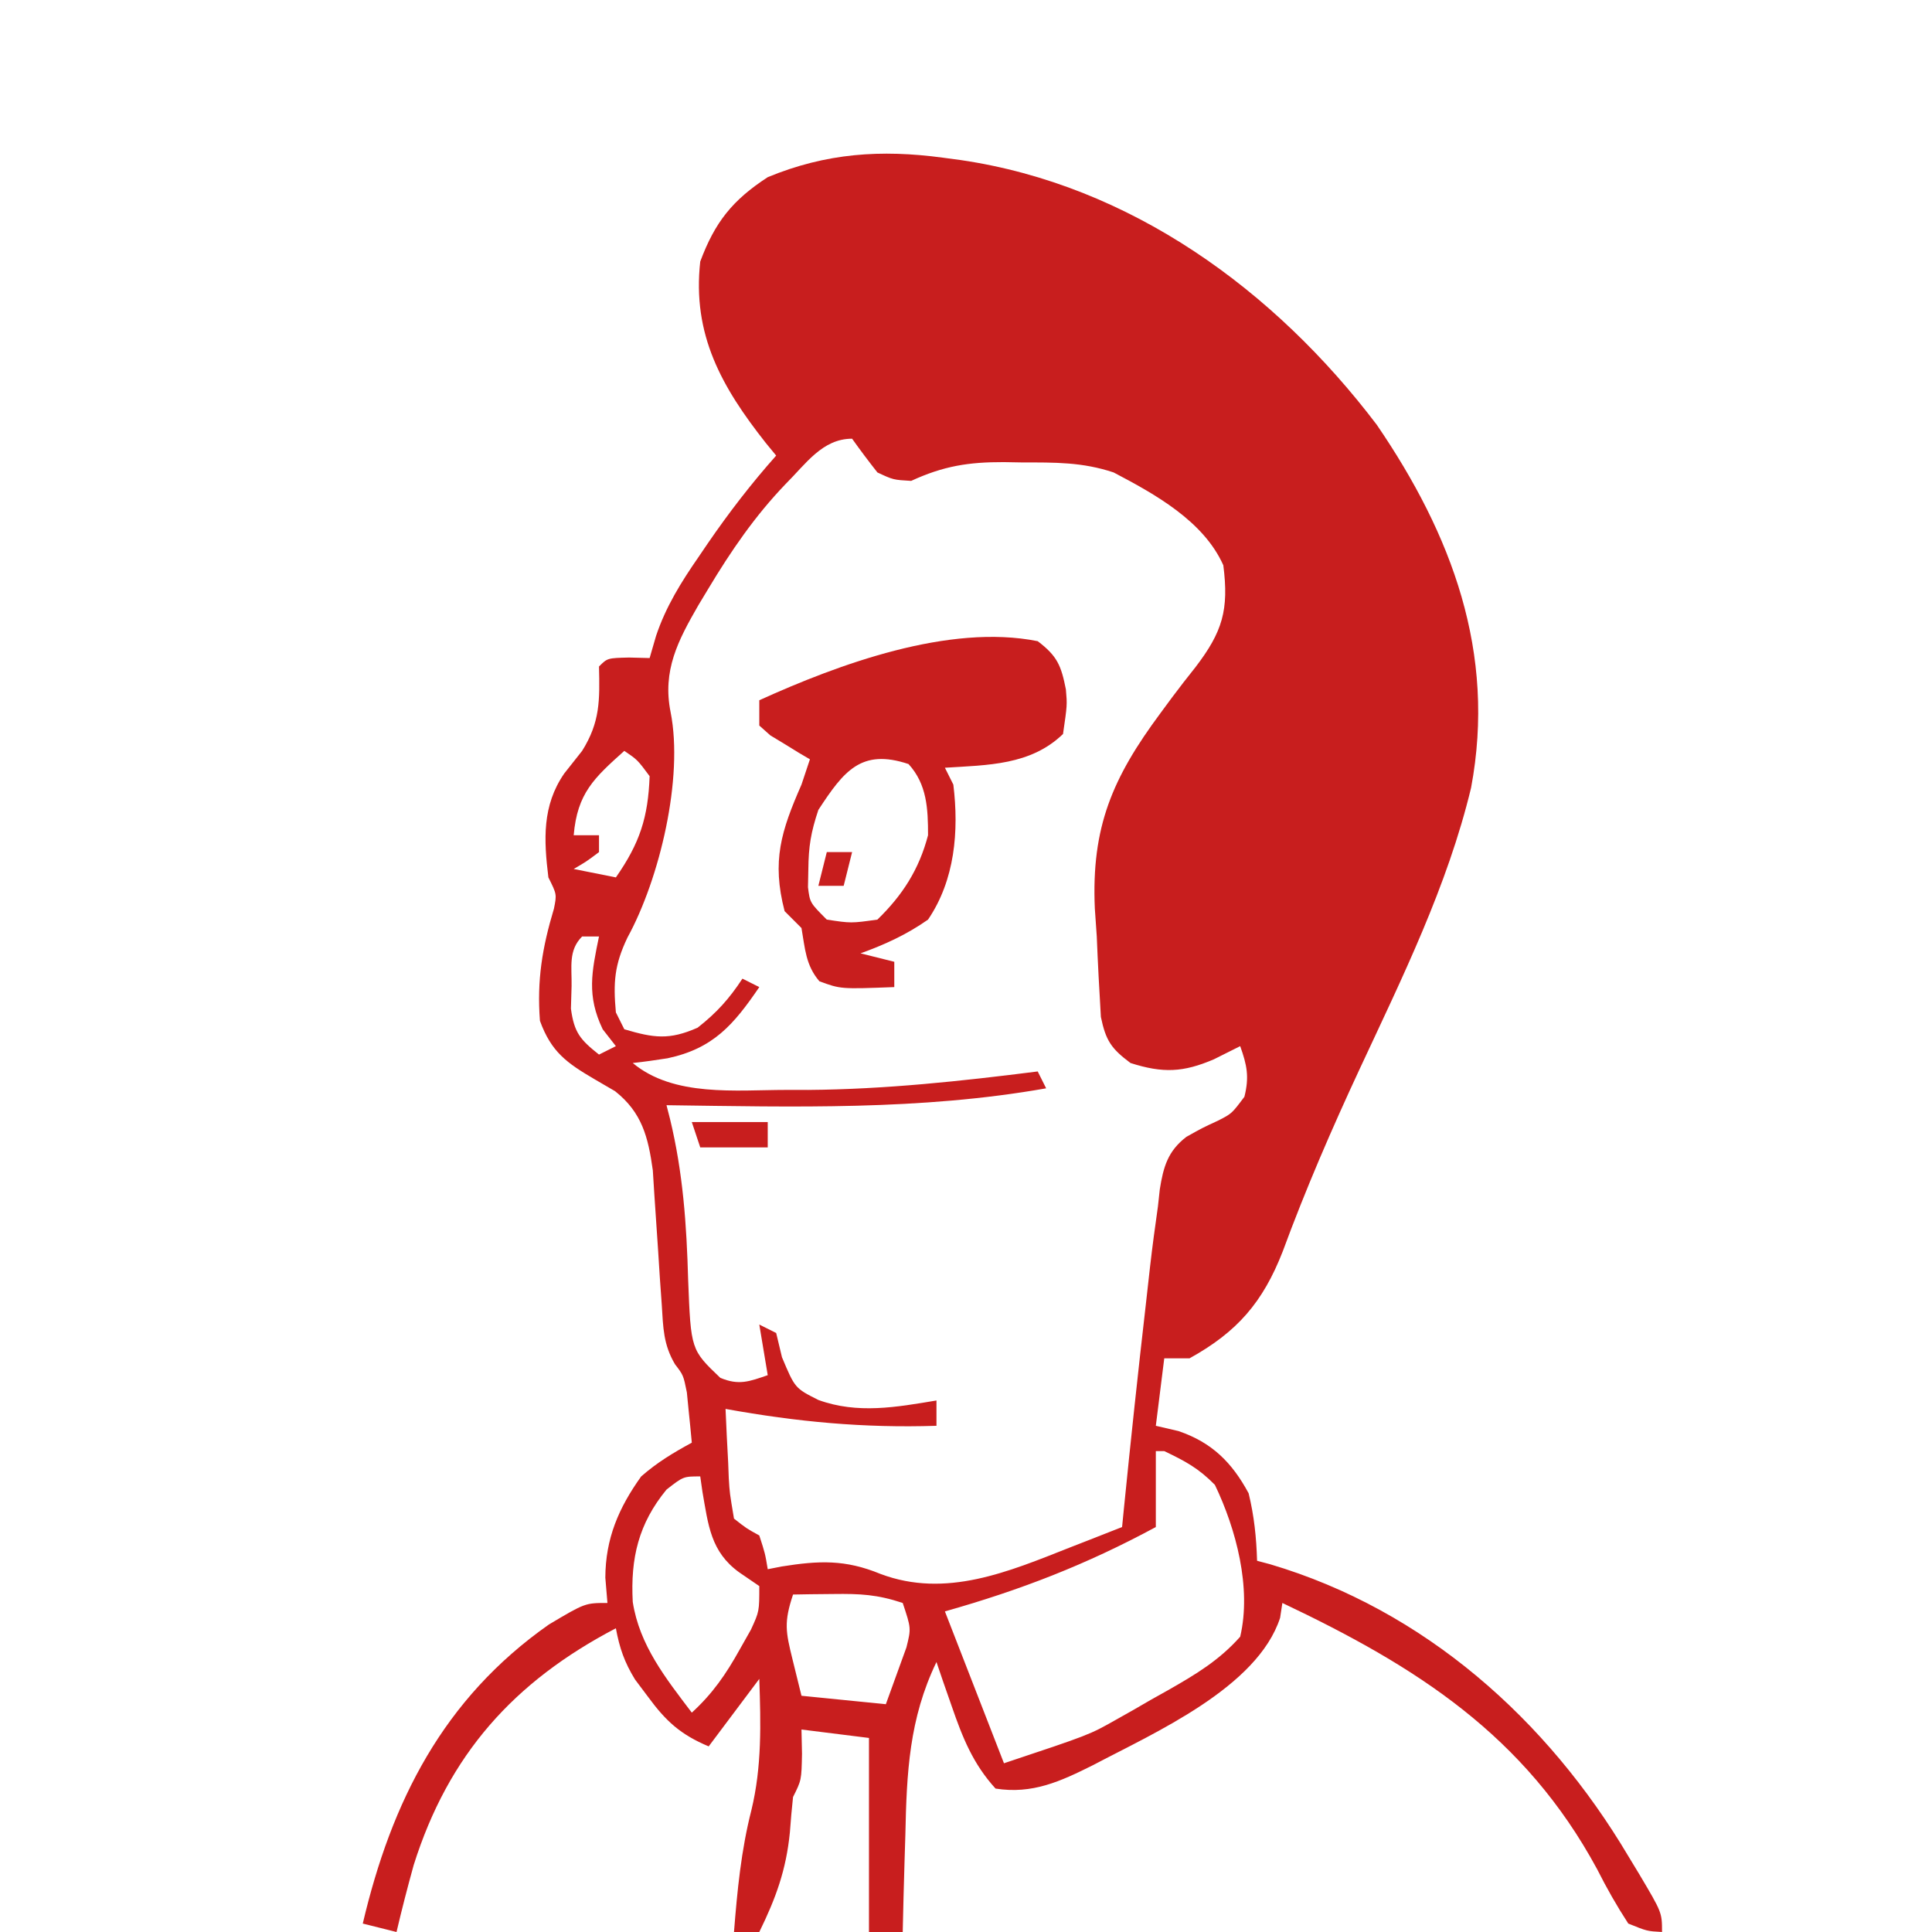
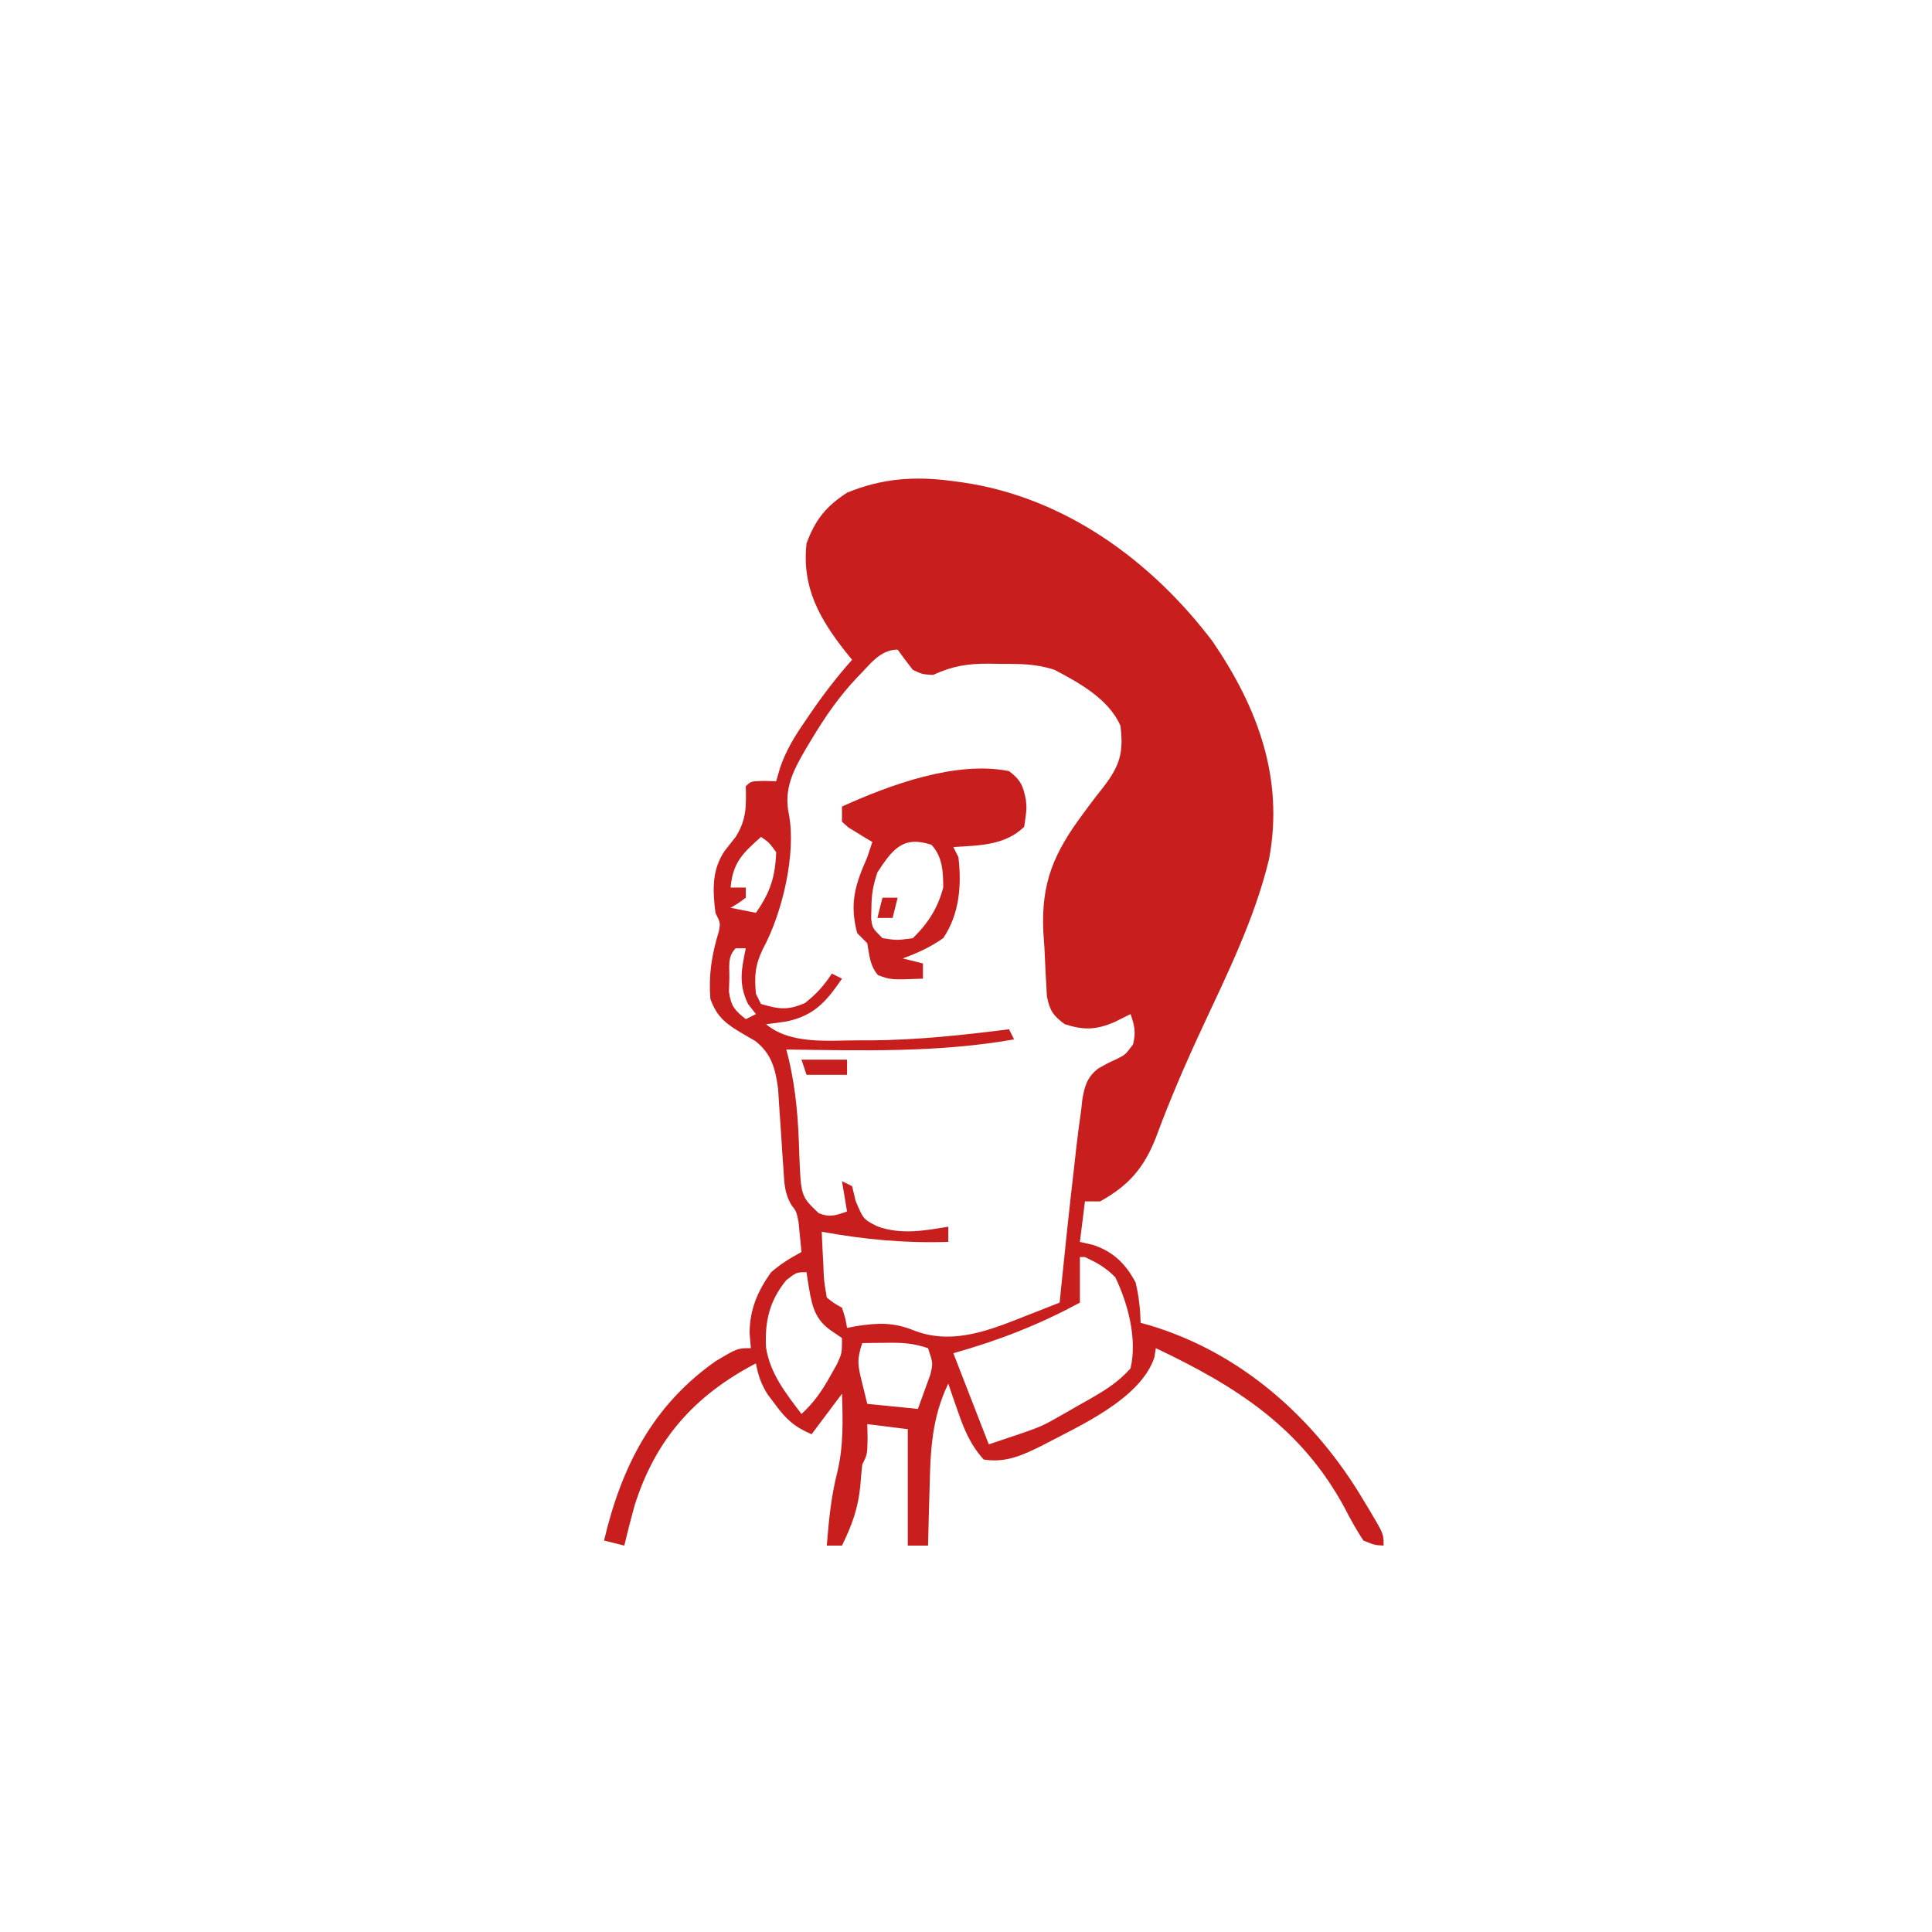
- <svg xmlns="http://www.w3.org/2000/svg" version="1.1" width="137" height="137" viewBox="0 0 229 229">
-   <path d="M0 0 C0.702 0.094 1.403 0.188 2.126 0.285 C22.252 3.24 39.33 15.694 51.438 31.66 C60.338 44.685 65.617 58.689 62.617 74.688 C59.814 86.351 54.459 97.184 49.416 108.009 C46.096 115.142 43.006 122.272 40.287 129.657 C37.937 135.674 34.902 139.186 29.25 142.312 C28.26 142.312 27.27 142.312 26.25 142.312 C26.085 143.632 26.085 143.632 25.25 150.312 C26.137 150.519 27.024 150.725 27.938 150.938 C31.898 152.289 34.274 154.648 36.25 158.312 C36.903 160.984 37.173 163.567 37.25 166.312 C37.505 166.38 37.505 166.38 38.797 166.723 C57.115 172.147 71.669 185.163 81.25 201.312 C81.688 202.036 82.127 202.759 82.578 203.504 C85.25 208.01 85.25 208.01 85.25 210.312 C83.48 210.215 83.48 210.215 81.25 209.312 C79.861 207.174 78.706 205.138 77.562 202.875 C68.985 187.005 56.158 178.854 40.25 171.312 C40.161 171.895 40.072 172.478 39.98 173.078 C37.273 181.361 25.067 186.699 17.82 190.528 C13.949 192.463 10.621 194.003 6.25 193.312 C3.575 190.368 2.35 187.292 1.062 183.562 C0.718 182.578 0.374 181.593 0.02 180.578 C-0.234 179.83 -0.488 179.083 -0.75 178.312 C-3.993 185.037 -4.283 191.436 -4.438 198.812 C-4.472 199.921 -4.506 201.03 -4.541 202.172 C-4.623 204.885 -4.692 207.598 -4.75 210.312 C-6.07 210.312 -7.39 210.312 -8.75 210.312 C-8.75 202.722 -8.75 195.132 -8.75 187.312 C-11.39 186.982 -14.03 186.653 -16.75 186.312 C-16.729 187.261 -16.709 188.21 -16.688 189.188 C-16.75 192.312 -16.75 192.312 -17.75 194.312 C-17.903 195.706 -18.024 197.102 -18.125 198.5 C-18.566 202.964 -19.785 206.297 -21.75 210.312 C-22.74 210.312 -23.73 210.312 -24.75 210.312 C-24.361 205.409 -23.907 200.649 -22.688 195.875 C-21.435 190.7 -21.572 185.607 -21.75 180.312 C-22.21 180.926 -22.67 181.54 -23.145 182.172 C-23.912 183.195 -23.912 183.195 -27.75 188.312 C-31.084 186.909 -32.805 185.343 -34.938 182.438 C-35.192 182.098 -35.192 182.098 -36.48 180.383 C-37.74 178.329 -38.312 176.667 -38.75 174.312 C-50.845 180.633 -58.597 189.294 -62.719 202.391 C-63.447 205.022 -64.128 207.654 -64.75 210.312 C-66.07 209.982 -67.39 209.653 -68.75 209.312 C-65.355 194.867 -59.23 182.67 -46.691 173.867 C-42.395 171.312 -42.395 171.312 -39.75 171.312 C-39.833 170.322 -39.915 169.333 -40 168.312 C-39.981 163.686 -38.427 160.052 -35.75 156.312 C-33.819 154.631 -32.017 153.549 -29.75 152.312 C-29.865 151.041 -29.992 149.77 -30.125 148.5 C-30.16 148.146 -30.16 148.146 -30.336 146.355 C-30.75 144.312 -30.75 144.312 -31.741 143.02 C-33.136 140.66 -33.14 138.673 -33.312 135.945 C-33.387 134.895 -33.462 133.844 -33.539 132.762 C-33.574 132.213 -33.574 132.213 -33.75 129.438 C-33.888 127.273 -34.034 125.109 -34.188 122.945 C-34.248 121.985 -34.309 121.025 -34.371 120.036 C-34.922 116.073 -35.657 113.179 -38.844 110.652 C-39.638 110.19 -40.432 109.727 -41.25 109.25 C-44.587 107.294 -46.408 106.002 -47.75 102.312 C-48.12 97.497 -47.476 93.624 -46.09 89.012 C-45.75 87.312 -45.75 87.312 -46.75 85.312 C-47.296 80.84 -47.5 76.815 -44.875 73 C-44.524 72.557 -44.524 72.557 -42.75 70.312 C-40.606 66.883 -40.661 64.32 -40.75 60.312 C-39.75 59.312 -39.75 59.312 -37.188 59.25 C-36.383 59.271 -35.579 59.291 -34.75 59.312 C-34.624 58.879 -34.624 58.879 -33.988 56.688 C-32.829 53.218 -31.011 50.306 -28.938 47.312 C-28.584 46.791 -28.23 46.27 -27.865 45.733 C-25.355 42.077 -22.699 38.63 -19.75 35.312 C-20.148 34.828 -20.547 34.343 -20.957 33.844 C-26.222 27.182 -29.712 20.974 -28.75 12.312 C-27.006 7.632 -24.93 5.035 -20.75 2.312 C-13.817 -0.551 -7.315 -0.981 0 0 Z M-18.64 38.692 C-22.284 42.49 -25.109 46.62 -27.812 51.125 C-28.194 51.759 -28.576 52.392 -28.969 53.045 C-31.379 57.226 -33.258 60.795 -32.262 65.73 C-30.719 73.516 -33.553 85.457 -37.375 92.438 C-38.926 95.68 -39.073 97.762 -38.75 101.312 C-38.42 101.972 -38.09 102.632 -37.75 103.312 C-34.26 104.344 -32.428 104.612 -29.062 103.125 C-26.809 101.359 -25.313 99.698 -23.75 97.312 C-23.09 97.642 -22.43 97.972 -21.75 98.312 C-24.792 102.773 -27.2 105.593 -32.625 106.75 C-33.996 106.965 -35.37 107.162 -36.75 107.312 C-31.896 111.358 -24.534 110.505 -18.562 110.5 C-18.131 110.5 -18.131 110.5 -15.946 110.502 C-6.808 110.429 2.192 109.46 11.25 108.312 C11.58 108.972 11.91 109.632 12.25 110.312 C-2.675 112.945 -17.655 112.511 -32.75 112.312 C-32.611 112.854 -32.473 113.396 -32.33 113.954 C-30.789 120.346 -30.367 126.451 -30.184 133.002 C-29.859 141.299 -29.859 141.299 -26.375 144.625 C-24.189 145.55 -22.946 145.07 -20.75 144.312 C-21.08 142.333 -21.41 140.352 -21.75 138.312 C-21.09 138.643 -20.43 138.972 -19.75 139.312 C-19.523 140.261 -19.296 141.21 -19.062 142.188 C-17.523 145.854 -17.523 145.854 -14.75 147.25 C-10.104 148.939 -5.521 148.109 -0.75 147.312 C-0.75 148.303 -0.75 149.292 -0.75 150.312 C-9.378 150.592 -17.274 149.844 -25.75 148.312 C-25.663 150.44 -25.556 152.562 -25.438 154.688 C-25.415 155.291 -25.392 155.894 -25.369 156.516 C-25.262 158.273 -25.262 158.273 -24.75 161.312 C-23.27 162.477 -23.27 162.477 -21.75 163.312 C-21.062 165.438 -21.062 165.438 -20.75 167.312 C-20.477 167.259 -20.477 167.259 -19.098 166.988 C-14.659 166.283 -11.569 166.146 -7.375 167.875 C0.378 170.786 7.781 167.614 15.109 164.719 C15.703 164.487 16.298 164.255 16.91 164.017 C18.358 163.451 19.804 162.882 21.25 162.312 C21.325 161.553 21.4 160.794 21.478 160.012 C22.279 152.01 23.135 144.015 24.054 136.025 C24.231 134.478 24.403 132.93 24.574 131.382 C24.847 129.019 25.162 126.667 25.5 124.312 C25.573 123.645 25.645 122.977 25.72 122.289 C26.149 119.602 26.673 117.757 28.867 116.066 C30.766 115 30.766 115 32.634 114.137 C34.25 113.312 34.25 113.312 35.75 111.312 C36.339 108.956 36.06 107.579 35.25 105.312 C34.219 105.828 33.188 106.344 32.125 106.875 C28.487 108.429 26.098 108.537 22.25 107.312 C19.971 105.607 19.324 104.668 18.738 101.852 C18.546 98.672 18.378 95.495 18.25 92.312 C18.174 91.214 18.098 90.116 18.02 88.984 C17.595 79.309 20.124 73.491 25.809 65.828 C26.261 65.216 26.713 64.603 27.178 63.972 C28.082 62.766 29.004 61.573 29.947 60.397 C33.159 56.194 33.927 53.605 33.25 48.312 C30.908 43.065 25.143 39.882 20.25 37.312 C16.523 36.07 13.273 36.129 9.375 36.125 C8.667 36.113 7.96 36.101 7.23 36.088 C3.071 36.076 0.088 36.542 -3.75 38.312 C-5.875 38.188 -5.875 38.188 -7.75 37.312 C-8.781 36.003 -9.785 34.672 -10.75 33.312 C-14.279 33.312 -16.242 36.313 -18.64 38.692 Z M-37.75 70.312 C-41.326 73.522 -43.322 75.321 -43.75 80.312 C-42.76 80.312 -41.77 80.312 -40.75 80.312 C-40.75 80.972 -40.75 81.632 -40.75 82.312 C-42.25 83.438 -42.25 83.438 -43.75 84.312 C-42.925 84.478 -42.925 84.478 -38.75 85.312 C-35.911 81.24 -34.931 78.205 -34.75 73.312 C-36.188 71.375 -36.188 71.375 -37.75 70.312 Z M-42.75 92.312 C-44.408 93.97 -43.96 95.916 -44 98.188 C-44.026 99.072 -44.052 99.956 -44.078 100.867 C-43.695 103.722 -42.965 104.552 -40.75 106.312 C-40.09 105.983 -39.43 105.653 -38.75 105.312 C-39.266 104.653 -39.781 103.993 -40.312 103.312 C-42.223 99.326 -41.619 96.533 -40.75 92.312 C-41.41 92.312 -42.07 92.312 -42.75 92.312 Z M25.25 153.312 C25.25 156.282 25.25 159.252 25.25 162.312 C17.046 166.747 9.223 169.777 0.25 172.312 C2.56 178.252 4.87 184.192 7.25 190.312 C17.386 186.934 17.386 186.934 20.523 185.156 C21.203 184.773 21.882 184.391 22.582 183.996 C22.919 183.801 22.919 183.801 24.625 182.812 C24.974 182.617 24.974 182.617 26.738 181.629 C29.974 179.784 32.752 178.123 35.25 175.312 C36.614 169.522 34.763 162.541 32.25 157.312 C30.316 155.348 28.782 154.523 26.25 153.312 C25.92 153.312 25.59 153.312 25.25 153.312 Z M-32.75 157.875 C-36.06 161.909 -37.029 165.996 -36.75 171.188 C-35.952 176.341 -32.833 180.24 -29.75 184.312 C-27.277 182.05 -25.686 179.738 -24.062 176.812 C-23.626 176.039 -23.189 175.266 -22.738 174.469 C-21.75 172.312 -21.75 172.312 -21.75 169.312 C-22.534 168.776 -23.317 168.24 -24.125 167.688 C-27.516 165.247 -27.796 162.079 -28.488 158.141 C-28.575 157.537 -28.661 156.934 -28.75 156.312 C-30.75 156.312 -30.75 156.312 -32.75 157.875 Z M-17.75 170.312 C-18.849 173.609 -18.621 174.717 -17.812 178 C-17.462 179.423 -17.111 180.846 -16.75 182.312 C-13.45 182.643 -10.15 182.972 -6.75 183.312 C-6.234 181.889 -5.719 180.466 -5.188 179 C-4.897 178.199 -4.607 177.399 -4.309 176.574 C-3.75 174.312 -3.75 174.312 -4.75 171.312 C-7.765 170.308 -9.792 170.209 -12.938 170.25 C-13.839 170.259 -14.74 170.268 -15.668 170.277 C-16.012 170.283 -16.012 170.283 -17.75 170.312 Z " fill="#c81e1e" transform="translate(111.75,18.6875)" />
-   <path d="M0 0 C2.328 1.764 2.783 2.901 3.34 5.719 C3.5 7.562 3.5 7.562 3 11 C-0.833 14.709 -5.914 14.679 -11 15 C-10.67 15.66 -10.34 16.32 -10 17 C-9.326 22.525 -9.815 28.311 -13 33 C-15.524 34.772 -18.106 35.955 -21 37 C-19.68 37.33 -18.36 37.66 -17 38 C-17 38.99 -17 39.98 -17 41 C-23.347 41.24 -23.347 41.24 -25.875 40.312 C-27.507 38.409 -27.574 36.434 -28 34 C-28.66 33.34 -29.32 32.68 -30 32 C-31.543 26.067 -30.416 22.502 -28 17 C-27.67 16.01 -27.34 15.02 -27 14 C-27.433 13.746 -27.866 13.492 -28.312 13.23 C-28.869 12.886 -29.426 12.542 -30 12.188 C-30.557 11.851 -31.114 11.515 -31.688 11.168 C-32.121 10.783 -32.554 10.397 -33 10 C-33 9.01 -33 8.02 -33 7 C-23.592 2.73 -10.486 -2.107 0 0 Z M-26 20 C-26.887 22.66 -27.162 24.324 -27.188 27.062 C-27.202 27.755 -27.216 28.447 -27.23 29.16 C-27 31 -27 31 -25 33 C-22.125 33.438 -22.125 33.438 -19 33 C-16.003 30.086 -14.059 27.045 -13 23 C-13 19.874 -13.118 16.966 -15.312 14.562 C-20.929 12.69 -22.994 15.407 -26 20 Z " fill="#c81e1e" transform="translate(123,76)" />
-   <path d="M0 0 C0.99 0 1.98 0 3 0 C2.67 1.32 2.34 2.64 2 4 C1.01 4 0.02 4 -1 4 C-0.67 2.68 -0.34 1.36 0 0 Z " fill="#c81e1e" transform="translate(98,101)" />
-   <path d="M0 0 C2.97 0 5.94 0 9 0 C9 0.99 9 1.98 9 3 C6.36 3 3.72 3 1 3 C0.67 2.01 0.34 1.02 0 0 Z " fill="#c81e1e" transform="translate(82,133)" />
+ <svg xmlns="http://www.w3.org/2000/svg" version="1.1" width="229" height="229" viewBox="0 0 229 229">
+   <g transform="translate(45.8,45.8) scale(0.6)">
+     <path d="M0 0 C0.702 0.094 1.403 0.188 2.126 0.285 C22.252 3.24 39.33 15.694 51.438 31.66 C60.338 44.685 65.617 58.689 62.617 74.688 C59.814 86.351 54.459 97.184 49.416 108.009 C46.096 115.142 43.006 122.272 40.287 129.657 C37.937 135.674 34.902 139.186 29.25 142.312 C28.26 142.312 27.27 142.312 26.25 142.312 C26.085 143.632 26.085 143.632 25.25 150.312 C26.137 150.519 27.024 150.725 27.938 150.938 C31.898 152.289 34.274 154.648 36.25 158.312 C36.903 160.984 37.173 163.567 37.25 166.312 C37.505 166.38 37.505 166.38 38.797 166.723 C57.115 172.147 71.669 185.163 81.25 201.312 C81.688 202.036 82.127 202.759 82.578 203.504 C85.25 208.01 85.25 208.01 85.25 210.312 C83.48 210.215 83.48 210.215 81.25 209.312 C79.861 207.174 78.706 205.138 77.562 202.875 C68.985 187.005 56.158 178.854 40.25 171.312 C40.161 171.895 40.072 172.478 39.98 173.078 C37.273 181.361 25.067 186.699 17.82 190.528 C13.949 192.463 10.621 194.003 6.25 193.312 C3.575 190.368 2.35 187.292 1.062 183.562 C0.718 182.578 0.374 181.593 0.02 180.578 C-0.234 179.83 -0.488 179.083 -0.75 178.312 C-3.993 185.037 -4.283 191.436 -4.438 198.812 C-4.472 199.921 -4.506 201.03 -4.541 202.172 C-4.623 204.885 -4.692 207.598 -4.75 210.312 C-6.07 210.312 -7.39 210.312 -8.75 210.312 C-8.75 202.722 -8.75 195.132 -8.75 187.312 C-11.39 186.982 -14.03 186.653 -16.75 186.312 C-16.729 187.261 -16.709 188.21 -16.688 189.188 C-16.75 192.312 -16.75 192.312 -17.75 194.312 C-17.903 195.706 -18.024 197.102 -18.125 198.5 C-18.566 202.964 -19.785 206.297 -21.75 210.312 C-22.74 210.312 -23.73 210.312 -24.75 210.312 C-24.361 205.409 -23.907 200.649 -22.688 195.875 C-21.435 190.7 -21.572 185.607 -21.75 180.312 C-22.21 180.926 -22.67 181.54 -23.145 182.172 C-23.912 183.195 -23.912 183.195 -27.75 188.312 C-31.084 186.909 -32.805 185.343 -34.938 182.438 C-35.192 182.098 -35.192 182.098 -36.48 180.383 C-37.74 178.329 -38.312 176.667 -38.75 174.312 C-50.845 180.633 -58.597 189.294 -62.719 202.391 C-63.447 205.022 -64.128 207.654 -64.75 210.312 C-66.07 209.982 -67.39 209.653 -68.75 209.312 C-65.355 194.867 -59.23 182.67 -46.691 173.867 C-42.395 171.312 -42.395 171.312 -39.75 171.312 C-39.833 170.322 -39.915 169.333 -40 168.312 C-39.981 163.686 -38.427 160.052 -35.75 156.312 C-33.819 154.631 -32.017 153.549 -29.75 152.312 C-29.865 151.041 -29.992 149.77 -30.125 148.5 C-30.16 148.146 -30.16 148.146 -30.336 146.355 C-30.75 144.312 -30.75 144.312 -31.741 143.02 C-33.136 140.66 -33.14 138.673 -33.312 135.945 C-33.387 134.895 -33.462 133.844 -33.539 132.762 C-33.574 132.213 -33.574 132.213 -33.75 129.438 C-33.888 127.273 -34.034 125.109 -34.188 122.945 C-34.248 121.985 -34.309 121.025 -34.371 120.036 C-34.922 116.073 -35.657 113.179 -38.844 110.652 C-39.638 110.19 -40.432 109.727 -41.25 109.25 C-44.587 107.294 -46.408 106.002 -47.75 102.312 C-48.12 97.497 -47.476 93.624 -46.09 89.012 C-45.75 87.312 -45.75 87.312 -46.75 85.312 C-47.296 80.84 -47.5 76.815 -44.875 73 C-44.524 72.557 -44.524 72.557 -42.75 70.312 C-40.606 66.883 -40.661 64.32 -40.75 60.312 C-39.75 59.312 -39.75 59.312 -37.188 59.25 C-36.383 59.271 -35.579 59.291 -34.75 59.312 C-34.624 58.879 -34.624 58.879 -33.988 56.688 C-32.829 53.218 -31.011 50.306 -28.938 47.312 C-28.584 46.791 -28.23 46.27 -27.865 45.733 C-25.355 42.077 -22.699 38.63 -19.75 35.312 C-20.148 34.828 -20.547 34.343 -20.957 33.844 C-26.222 27.182 -29.712 20.974 -28.75 12.312 C-27.006 7.632 -24.93 5.035 -20.75 2.312 C-13.817 -0.551 -7.315 -0.981 0 0 Z M-18.64 38.692 C-22.284 42.49 -25.109 46.62 -27.812 51.125 C-28.194 51.759 -28.576 52.392 -28.969 53.045 C-31.379 57.226 -33.258 60.795 -32.262 65.73 C-30.719 73.516 -33.553 85.457 -37.375 92.438 C-38.926 95.68 -39.073 97.762 -38.75 101.312 C-38.42 101.972 -38.09 102.632 -37.75 103.312 C-34.26 104.344 -32.428 104.612 -29.062 103.125 C-26.809 101.359 -25.313 99.698 -23.75 97.312 C-23.09 97.642 -22.43 97.972 -21.75 98.312 C-24.792 102.773 -27.2 105.593 -32.625 106.75 C-33.996 106.965 -35.37 107.162 -36.75 107.312 C-31.896 111.358 -24.534 110.505 -18.562 110.5 C-18.131 110.5 -18.131 110.5 -15.946 110.502 C-6.808 110.429 2.192 109.46 11.25 108.312 C11.58 108.972 11.91 109.632 12.25 110.312 C-2.675 112.945 -17.655 112.511 -32.75 112.312 C-32.611 112.854 -32.473 113.396 -32.33 113.954 C-30.789 120.346 -30.367 126.451 -30.184 133.002 C-29.859 141.299 -29.859 141.299 -26.375 144.625 C-24.189 145.55 -22.946 145.07 -20.75 144.312 C-21.08 142.333 -21.41 140.352 -21.75 138.312 C-21.09 138.643 -20.43 138.972 -19.75 139.312 C-19.523 140.261 -19.296 141.21 -19.062 142.188 C-17.523 145.854 -17.523 145.854 -14.75 147.25 C-10.104 148.939 -5.521 148.109 -0.75 147.312 C-0.75 148.303 -0.75 149.292 -0.75 150.312 C-9.378 150.592 -17.274 149.844 -25.75 148.312 C-25.663 150.44 -25.556 152.562 -25.438 154.688 C-25.415 155.291 -25.392 155.894 -25.369 156.516 C-25.262 158.273 -25.262 158.273 -24.75 161.312 C-23.27 162.477 -23.27 162.477 -21.75 163.312 C-21.062 165.438 -21.062 165.438 -20.75 167.312 C-20.477 167.259 -20.477 167.259 -19.098 166.988 C-14.659 166.283 -11.569 166.146 -7.375 167.875 C0.378 170.786 7.781 167.614 15.109 164.719 C15.703 164.487 16.298 164.255 16.91 164.017 C18.358 163.451 19.804 162.882 21.25 162.312 C21.325 161.553 21.4 160.794 21.478 160.012 C22.279 152.01 23.135 144.015 24.054 136.025 C24.231 134.478 24.403 132.93 24.574 131.382 C24.847 129.019 25.162 126.667 25.5 124.312 C25.573 123.645 25.645 122.977 25.72 122.289 C26.149 119.602 26.673 117.757 28.867 116.066 C30.766 115 30.766 115 32.634 114.137 C34.25 113.312 34.25 113.312 35.75 111.312 C36.339 108.956 36.06 107.579 35.25 105.312 C34.219 105.828 33.188 106.344 32.125 106.875 C28.487 108.429 26.098 108.537 22.25 107.312 C19.971 105.607 19.324 104.668 18.738 101.852 C18.546 98.672 18.378 95.495 18.25 92.312 C18.174 91.214 18.098 90.116 18.02 88.984 C17.595 79.309 20.124 73.491 25.809 65.828 C26.261 65.216 26.713 64.603 27.178 63.972 C28.082 62.766 29.004 61.573 29.947 60.397 C33.159 56.194 33.927 53.605 33.25 48.312 C30.908 43.065 25.143 39.882 20.25 37.312 C16.523 36.07 13.273 36.129 9.375 36.125 C8.667 36.113 7.96 36.101 7.23 36.088 C3.071 36.076 0.088 36.542 -3.75 38.312 C-5.875 38.188 -5.875 38.188 -7.75 37.312 C-8.781 36.003 -9.785 34.672 -10.75 33.312 C-14.279 33.312 -16.242 36.313 -18.64 38.692 Z M-37.75 70.312 C-41.326 73.522 -43.322 75.321 -43.75 80.312 C-42.76 80.312 -41.77 80.312 -40.75 80.312 C-40.75 80.972 -40.75 81.632 -40.75 82.312 C-42.25 83.438 -42.25 83.438 -43.75 84.312 C-42.925 84.478 -42.925 84.478 -38.75 85.312 C-35.911 81.24 -34.931 78.205 -34.75 73.312 C-36.188 71.375 -36.188 71.375 -37.75 70.312 Z M-42.75 92.312 C-44.408 93.97 -43.96 95.916 -44 98.188 C-44.026 99.072 -44.052 99.956 -44.078 100.867 C-43.695 103.722 -42.965 104.552 -40.75 106.312 C-40.09 105.983 -39.43 105.653 -38.75 105.312 C-39.266 104.653 -39.781 103.993 -40.312 103.312 C-42.223 99.326 -41.619 96.533 -40.75 92.312 C-41.41 92.312 -42.07 92.312 -42.75 92.312 Z M25.25 153.312 C25.25 156.282 25.25 159.252 25.25 162.312 C17.046 166.747 9.223 169.777 0.25 172.312 C2.56 178.252 4.87 184.192 7.25 190.312 C17.386 186.934 17.386 186.934 20.523 185.156 C21.203 184.773 21.882 184.391 22.582 183.996 C22.919 183.801 22.919 183.801 24.625 182.812 C24.974 182.617 24.974 182.617 26.738 181.629 C29.974 179.784 32.752 178.123 35.25 175.312 C36.614 169.522 34.763 162.541 32.25 157.312 C30.316 155.348 28.782 154.523 26.25 153.312 C25.92 153.312 25.59 153.312 25.25 153.312 Z M-32.75 157.875 C-36.06 161.909 -37.029 165.996 -36.75 171.188 C-35.952 176.341 -32.833 180.24 -29.75 184.312 C-27.277 182.05 -25.686 179.738 -24.062 176.812 C-23.626 176.039 -23.189 175.266 -22.738 174.469 C-21.75 172.312 -21.75 172.312 -21.75 169.312 C-22.534 168.776 -23.317 168.24 -24.125 167.688 C-27.516 165.247 -27.796 162.079 -28.488 158.141 C-28.575 157.537 -28.661 156.934 -28.75 156.312 C-30.75 156.312 -30.75 156.312 -32.75 157.875 Z M-17.75 170.312 C-18.849 173.609 -18.621 174.717 -17.812 178 C-17.462 179.423 -17.111 180.846 -16.75 182.312 C-13.45 182.643 -10.15 182.972 -6.75 183.312 C-6.234 181.889 -5.719 180.466 -5.188 179 C-4.897 178.199 -4.607 177.399 -4.309 176.574 C-3.75 174.312 -3.75 174.312 -4.75 171.312 C-7.765 170.308 -9.792 170.209 -12.938 170.25 C-13.839 170.259 -14.74 170.268 -15.668 170.277 C-16.012 170.283 -16.012 170.283 -17.75 170.312 Z " fill="#c81e1e" transform="translate(111.75,18.6875)" />
+     <path d="M0 0 C2.328 1.764 2.783 2.901 3.34 5.719 C3.5 7.562 3.5 7.562 3 11 C-0.833 14.709 -5.914 14.679 -11 15 C-10.67 15.66 -10.34 16.32 -10 17 C-9.326 22.525 -9.815 28.311 -13 33 C-15.524 34.772 -18.106 35.955 -21 37 C-19.68 37.33 -18.36 37.66 -17 38 C-17 38.99 -17 39.98 -17 41 C-23.347 41.24 -23.347 41.24 -25.875 40.312 C-27.507 38.409 -27.574 36.434 -28 34 C-28.66 33.34 -29.32 32.68 -30 32 C-31.543 26.067 -30.416 22.502 -28 17 C-27.67 16.01 -27.34 15.02 -27 14 C-27.433 13.746 -27.866 13.492 -28.312 13.23 C-28.869 12.886 -29.426 12.542 -30 12.188 C-30.557 11.851 -31.114 11.515 -31.688 11.168 C-32.121 10.783 -32.554 10.397 -33 10 C-33 9.01 -33 8.02 -33 7 C-23.592 2.73 -10.486 -2.107 0 0 Z M-26 20 C-26.887 22.66 -27.162 24.324 -27.188 27.062 C-27.202 27.755 -27.216 28.447 -27.23 29.16 C-27 31 -27 31 -25 33 C-22.125 33.438 -22.125 33.438 -19 33 C-16.003 30.086 -14.059 27.045 -13 23 C-13 19.874 -13.118 16.966 -15.312 14.562 C-20.929 12.69 -22.994 15.407 -26 20 Z " fill="#c81e1e" transform="translate(123,76)" />
+     <path d="M0 0 C0.99 0 1.98 0 3 0 C2.67 1.32 2.34 2.64 2 4 C1.01 4 0.02 4 -1 4 C-0.67 2.68 -0.34 1.36 0 0 Z " fill="#c81e1e" transform="translate(98,101)" />
+     <path d="M0 0 C2.97 0 5.94 0 9 0 C9 0.99 9 1.98 9 3 C6.36 3 3.72 3 1 3 C0.67 2.01 0.34 1.02 0 0 Z " fill="#c81e1e" transform="translate(82,133)" />
+   </g>
</svg>
